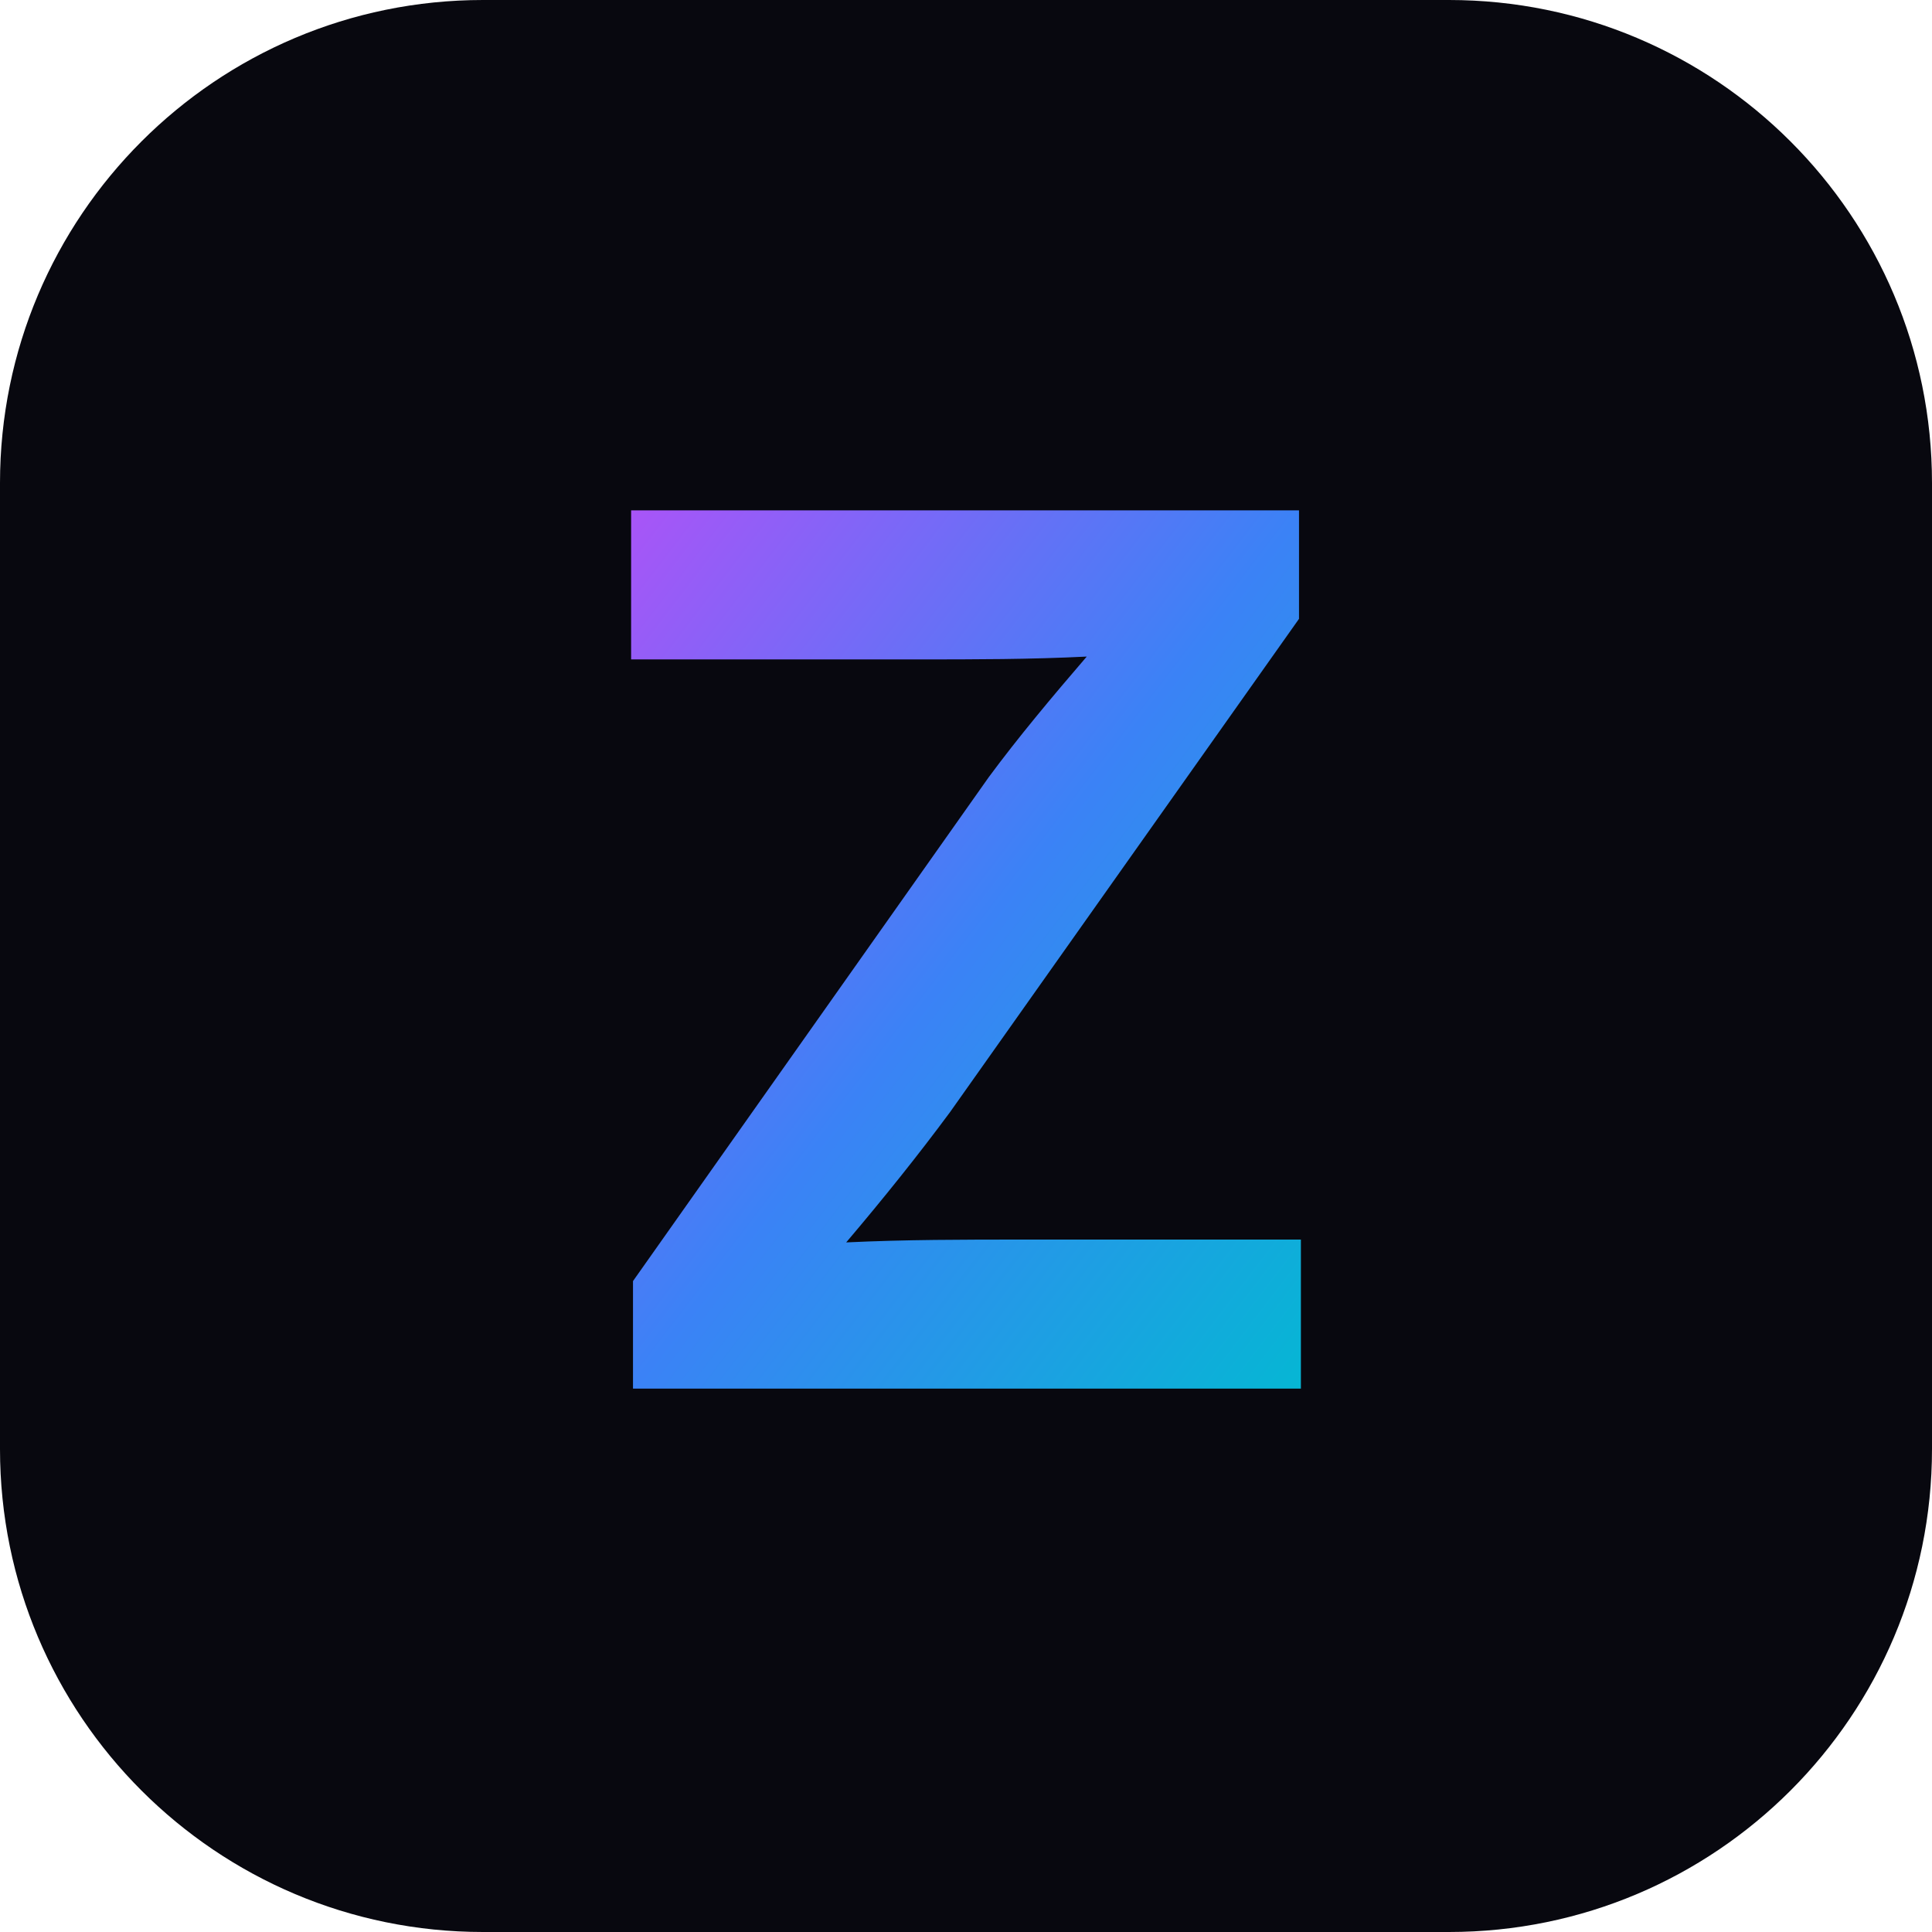
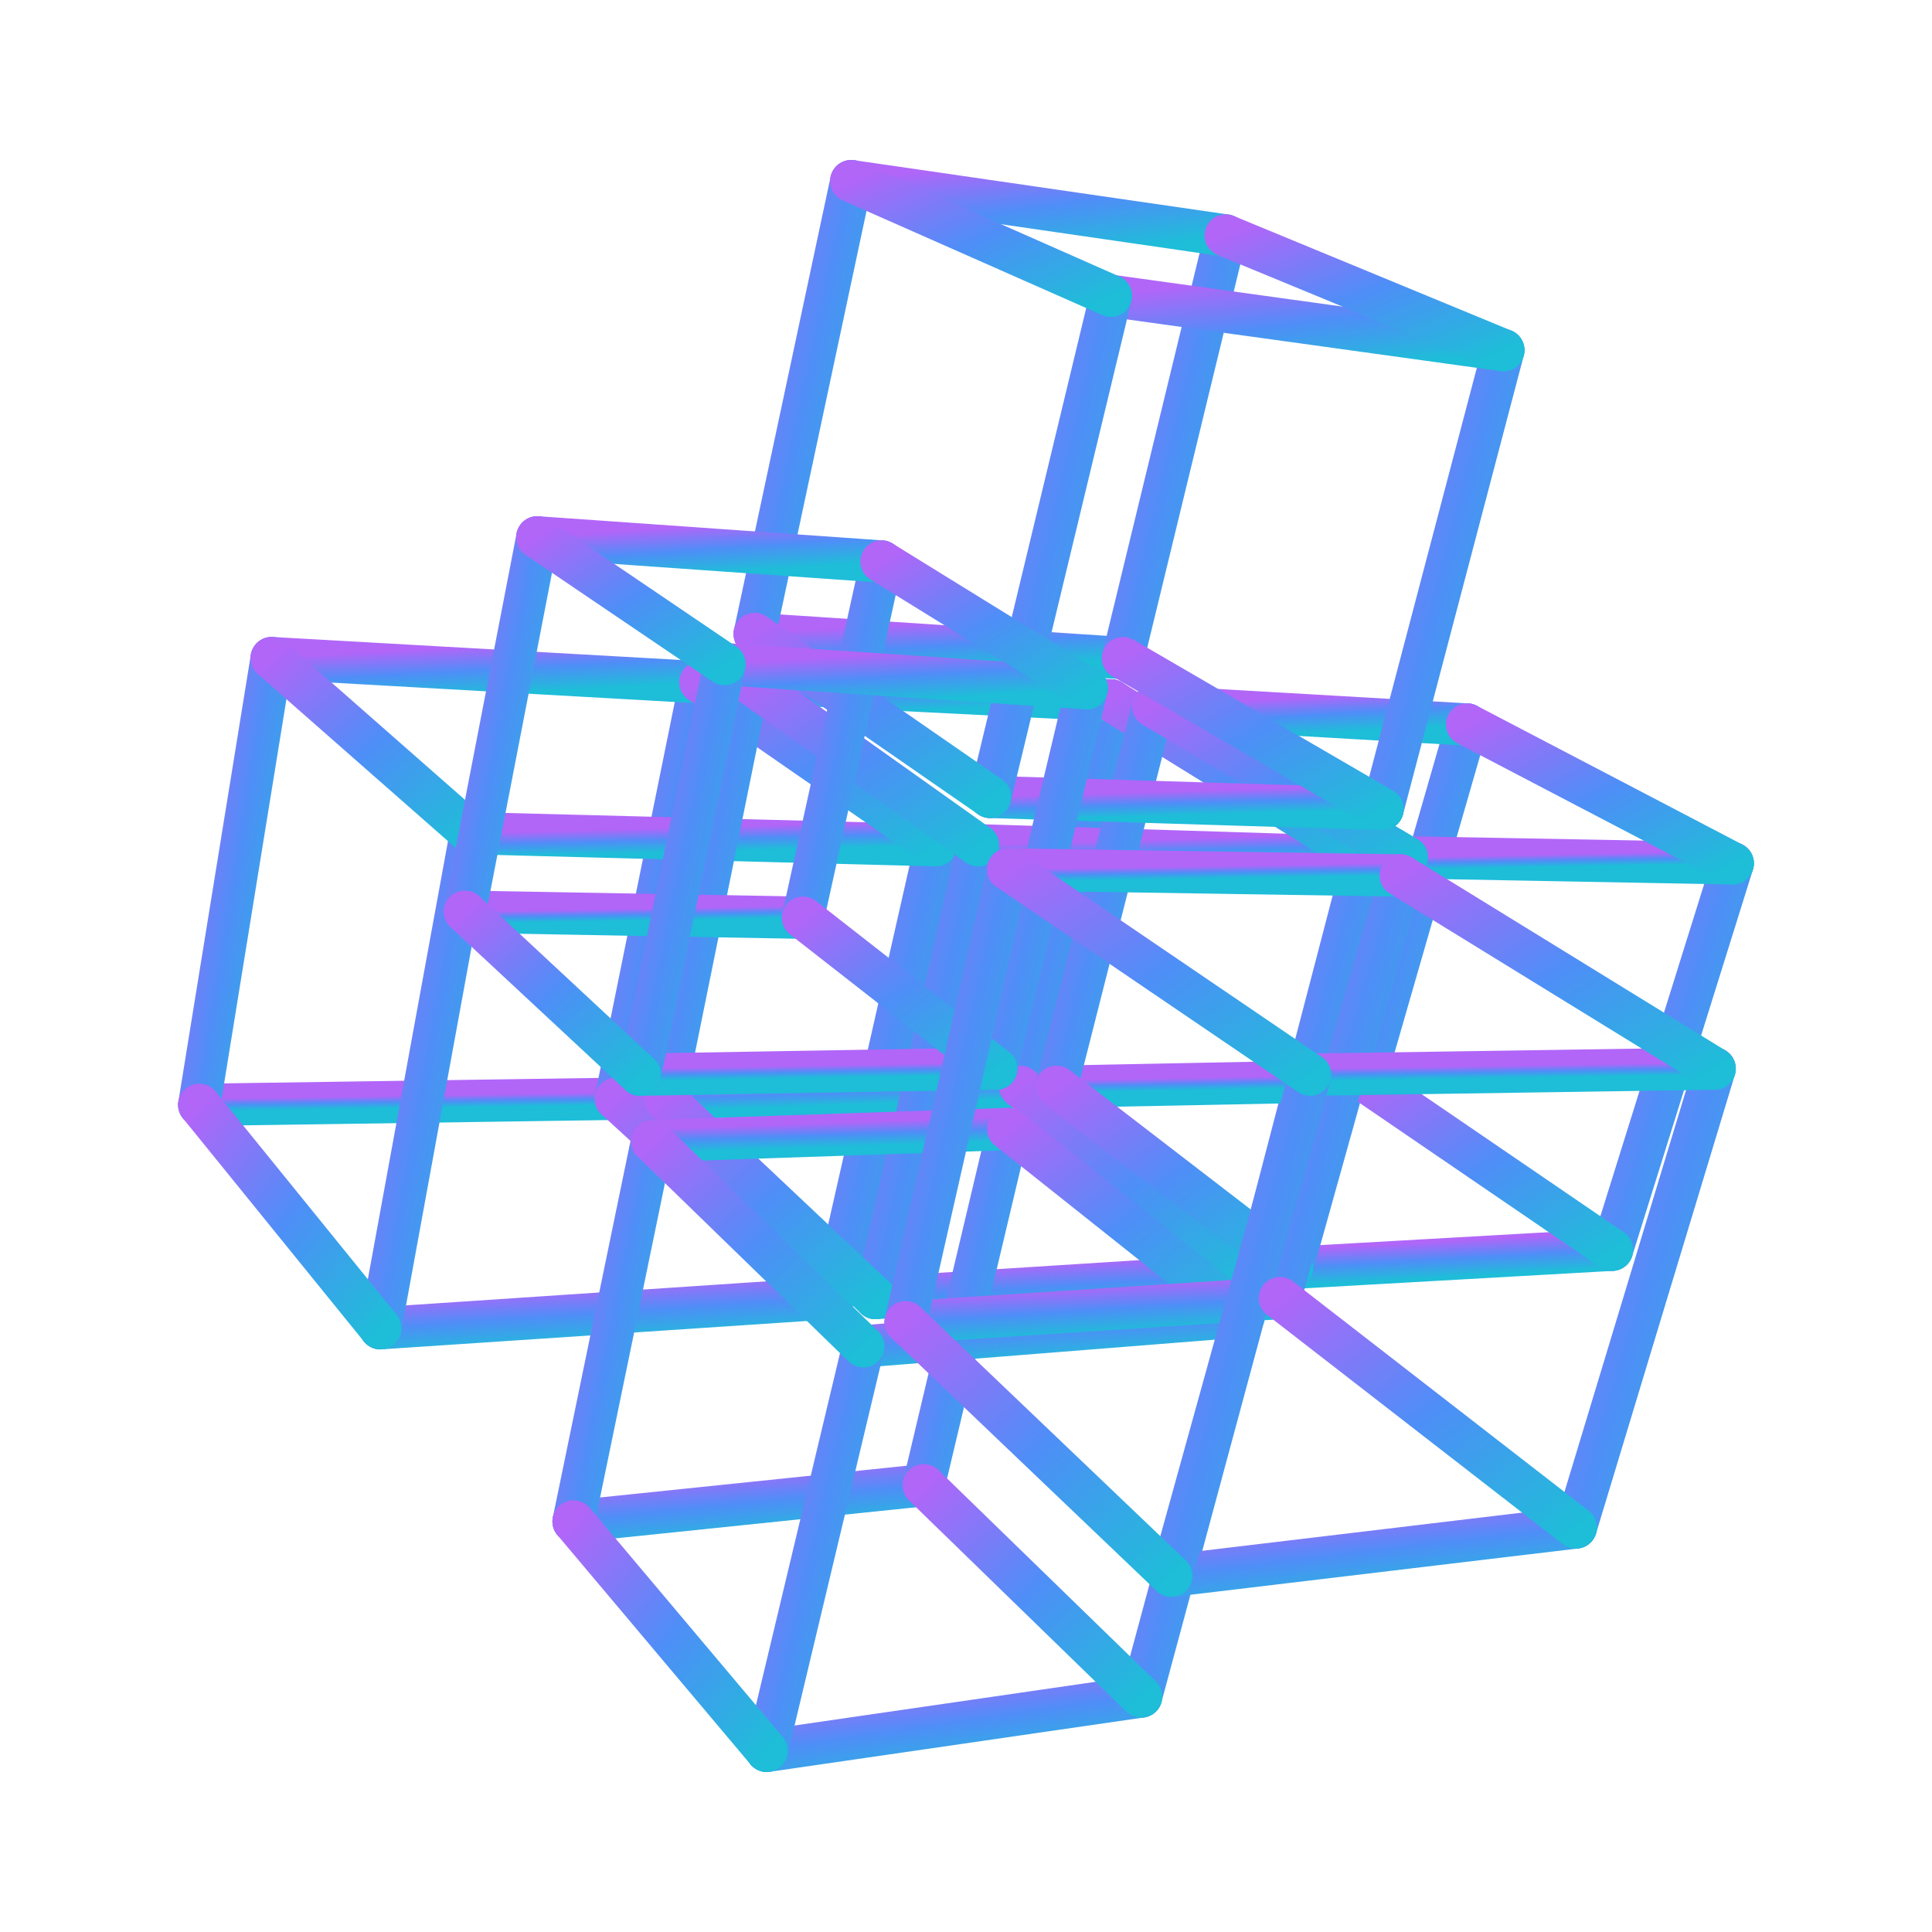
<svg xmlns="http://www.w3.org/2000/svg" viewBox="0 0 32 32">
  <defs>
    <linearGradient id="g" x1="0" y1="0" x2="1" y2="1">
      <stop offset="0%" stop-color="#a855f7" />
      <stop offset="50%" stop-color="#3b82f6" />
      <stop offset="100%" stop-color="#06b6d4" />
    </linearGradient>
  </defs>
-   <rect width="32" height="32" rx="8" fill="#08080f" />
-   <text x="16" y="23" font-family="Inter, system-ui, sans-serif" font-weight="700" font-size="20" fill="url(#g)" text-anchor="middle">Z</text>
+   <g fill="none" stroke="url(#g)" stroke-width="0.7" stroke-linecap="round" opacity="0.9" transform="translate(16,16)">
+     <line x1="-12.7" y1="2.3" x2="-5.8" y2="2.2" />
+     <line x1="-5.8" y1="2.2" x2="-4.4" y2="-4.7" />
+     <line x1="-4.4" y1="-4.7" x2="-11.5" y2="-5.1" />
+     <line x1="-11.5" y1="-5.1" x2="-12.7" y2="2.3" />
+     <line x1="-9.7" y1="6.0" x2="-2.2" y2="5.5" />
+     <line x1="-2.2" y1="5.5" x2="-0.5" y2="-2.0" />
+     <line x1="-0.5" y1="-2.0" x2="-8.2" y2="-2.2" />
+     <line x1="-8.2" y1="-2.2" x2="-9.7" y2="6.0" />
+     <line x1="-12.7" y1="2.3" x2="-9.7" y2="6.0" />
+     <line x1="-5.8" y1="2.2" x2="-2.2" y2="5.5" />
+     <line x1="-4.4" y1="-4.7" x2="-0.5" y2="-2.0" />
+     <line x1="-11.5" y1="-5.1" x2="-8.2" y2="-2.2" />
+     <line x1="-5.0" y1="2.2" x2="0.9" y2="2.0" />
+     <line x1="0.9" y1="2.0" x2="2.4" y2="-4.4" />
+     <line x1="2.4" y1="-4.4" x2="-3.6" y2="-4.7" />
+     <line x1="-3.6" y1="-4.7" x2="-5.0" y2="2.2" />
+     <line x1="-1.5" y1="5.5" x2="4.8" y2="5.1" />
+     <line x1="4.8" y1="5.1" x2="6.6" y2="-1.8" />
+     <line x1="6.6" y1="-1.8" x2="0.2" y2="-2.0" />
+     <line x1="0.2" y1="-2.0" x2="-1.5" y2="5.5" />
+     <line x1="-5.0" y1="2.2" x2="-1.5" y2="5.5" />
+     <line x1="0.9" y1="2.0" x2="4.8" y2="5.1" />
+     <line x1="2.4" y1="-4.4" x2="6.6" y2="-1.8" />
+     <line x1="-3.6" y1="-4.7" x2="0.2" y2="-2.0" />
+     <line x1="1.5" y1="2.0" x2="6.6" y2="1.9" />
+     <line x1="6.6" y1="1.9" x2="8.3" y2="-4.0" />
+     <line x1="8.3" y1="-4.0" x2="3.1" y2="-4.3" />
+     <line x1="3.1" y1="-4.3" x2="1.5" y2="2.0" />
+     <line x1="5.4" y1="5.0" x2="10.7" y2="4.7" />
+     <line x1="10.7" y1="4.7" x2="12.7" y2="-1.7" />
+     <line x1="12.7" y1="-1.7" x2="7.3" y2="-1.8" />
+     <line x1="7.3" y1="-1.8" x2="5.4" y2="5.0" />
+     <line x1="1.5" y1="2.0" x2="5.4" y2="5.0" />
+     <line x1="6.6" y1="1.9" x2="10.7" y2="4.7" />
+     <line x1="8.3" y1="-4.0" x2="12.7" y2="-1.7" />
+     <line x1="3.1" y1="-4.3" x2="7.3" y2="-1.8" />
+     <line x1="-6.5" y1="9.2" x2="-0.7" y2="8.6" />
+     <line x1="-0.7" y1="8.6" x2="0.7" y2="2.7" />
+     <line x1="0.7" y1="2.7" x2="-5.2" y2="2.9" />
+     <line x1="-5.2" y1="2.9" x2="-6.5" y2="9.2" />
+     <line x1="-3.3" y1="13.0" x2="2.9" y2="12.1" />
+     <line x1="2.9" y1="12.1" x2="4.6" y2="5.8" />
+     <line x1="4.6" y1="5.8" x2="-1.7" y2="6.3" />
+     <line x1="-1.7" y1="6.3" x2="-3.3" y2="13.0" />
+     <line x1="-6.5" y1="9.2" x2="-3.3" y2="13.0" />
+     <line x1="-0.7" y1="8.6" x2="2.9" y2="12.1" />
+     <line x1="0.7" y1="2.7" x2="4.6" y2="5.8" />
+     <line x1="-5.2" y1="2.9" x2="-1.7" y2="6.3" />
+     <line x1="-3.5" y1="-5.5" x2="2.6" y2="-5.1" />
+     <line x1="2.6" y1="-5.1" x2="4.3" y2="-12.1" />
+     <line x1="4.3" y1="-12.1" x2="-1.9" y2="-13.0" />
+     <line x1="-1.9" y1="-13.0" x2="-3.5" y2="-5.5" />
+     <line x1="0.4" y1="-2.8" x2="6.9" y2="-2.6" />
+     <line x1="6.9" y1="-2.6" x2="8.9" y2="-10.2" />
+     <line x1="8.9" y1="-10.2" x2="2.4" y2="-11.1" />
+     <line x1="2.4" y1="-11.1" x2="0.4" y2="-2.8" />
+     <line x1="-3.5" y1="-5.5" x2="0.4" y2="-2.8" />
+     <line x1="2.6" y1="-5.1" x2="6.9" y2="-2.6" />
+     <line x1="4.3" y1="-12.1" x2="8.9" y2="-10.2" />
+     <line x1="-1.9" y1="-13.0" x2="2.4" y2="-11.1" />
+     <line x1="-8.3" y1="-0.9" x2="-2.7" y2="-0.8" />
+     <line x1="-2.7" y1="-0.8" x2="-1.4" y2="-6.7" />
+     <line x1="-1.4" y1="-6.7" x2="-7.1" y2="-7.1" />
+     <line x1="-7.1" y1="-7.1" x2="-8.3" y2="-0.9" />
+     <line x1="-5.4" y1="1.8" x2="0.5" y2="1.7" />
+     <line x1="0.5" y1="1.7" x2="2.0" y2="-4.6" />
+     <line x1="2.0" y1="-4.6" x2="-4.0" y2="-5.0" />
+     <line x1="-4.0" y1="-5.0" x2="-5.4" y2="1.8" />
+     <line x1="-8.3" y1="-0.9" x2="-5.4" y2="1.8" />
+     <line x1="-2.7" y1="-0.8" x2="0.5" y2="1.7" />
+     <line x1="-1.4" y1="-6.7" x2="2.0" y2="-4.6" />
+     <line x1="-7.1" y1="-7.1" x2="-4.0" y2="-5.0" />
+     <line x1="-1.0" y1="5.9" x2="5.2" y2="5.5" />
+     <line x1="5.2" y1="5.5" x2="7.2" y2="-1.5" />
+     <line x1="7.2" y1="-1.5" x2="0.7" y2="-1.6" />
+     <line x1="0.7" y1="-1.6" x2="-1.0" y2="5.9" />
+     <line x1="3.4" y1="10.1" x2="10.1" y2="9.3" />
+     <line x1="10.1" y1="9.3" x2="12.4" y2="1.7" />
+     <line x1="12.4" y1="1.7" x2="5.7" y2="1.8" />
+     <line x1="5.7" y1="1.8" x2="3.4" y2="10.1" />
+     <line x1="-1.0" y1="5.9" x2="3.4" y2="10.1" />
+     <line x1="5.2" y1="5.5" x2="10.1" y2="9.3" />
+     <line x1="7.2" y1="-1.5" x2="12.4" y2="1.7" />
+     <line x1="0.7" y1="-1.6" x2="5.7" y2="1.8" />
+   </g>
</svg>
